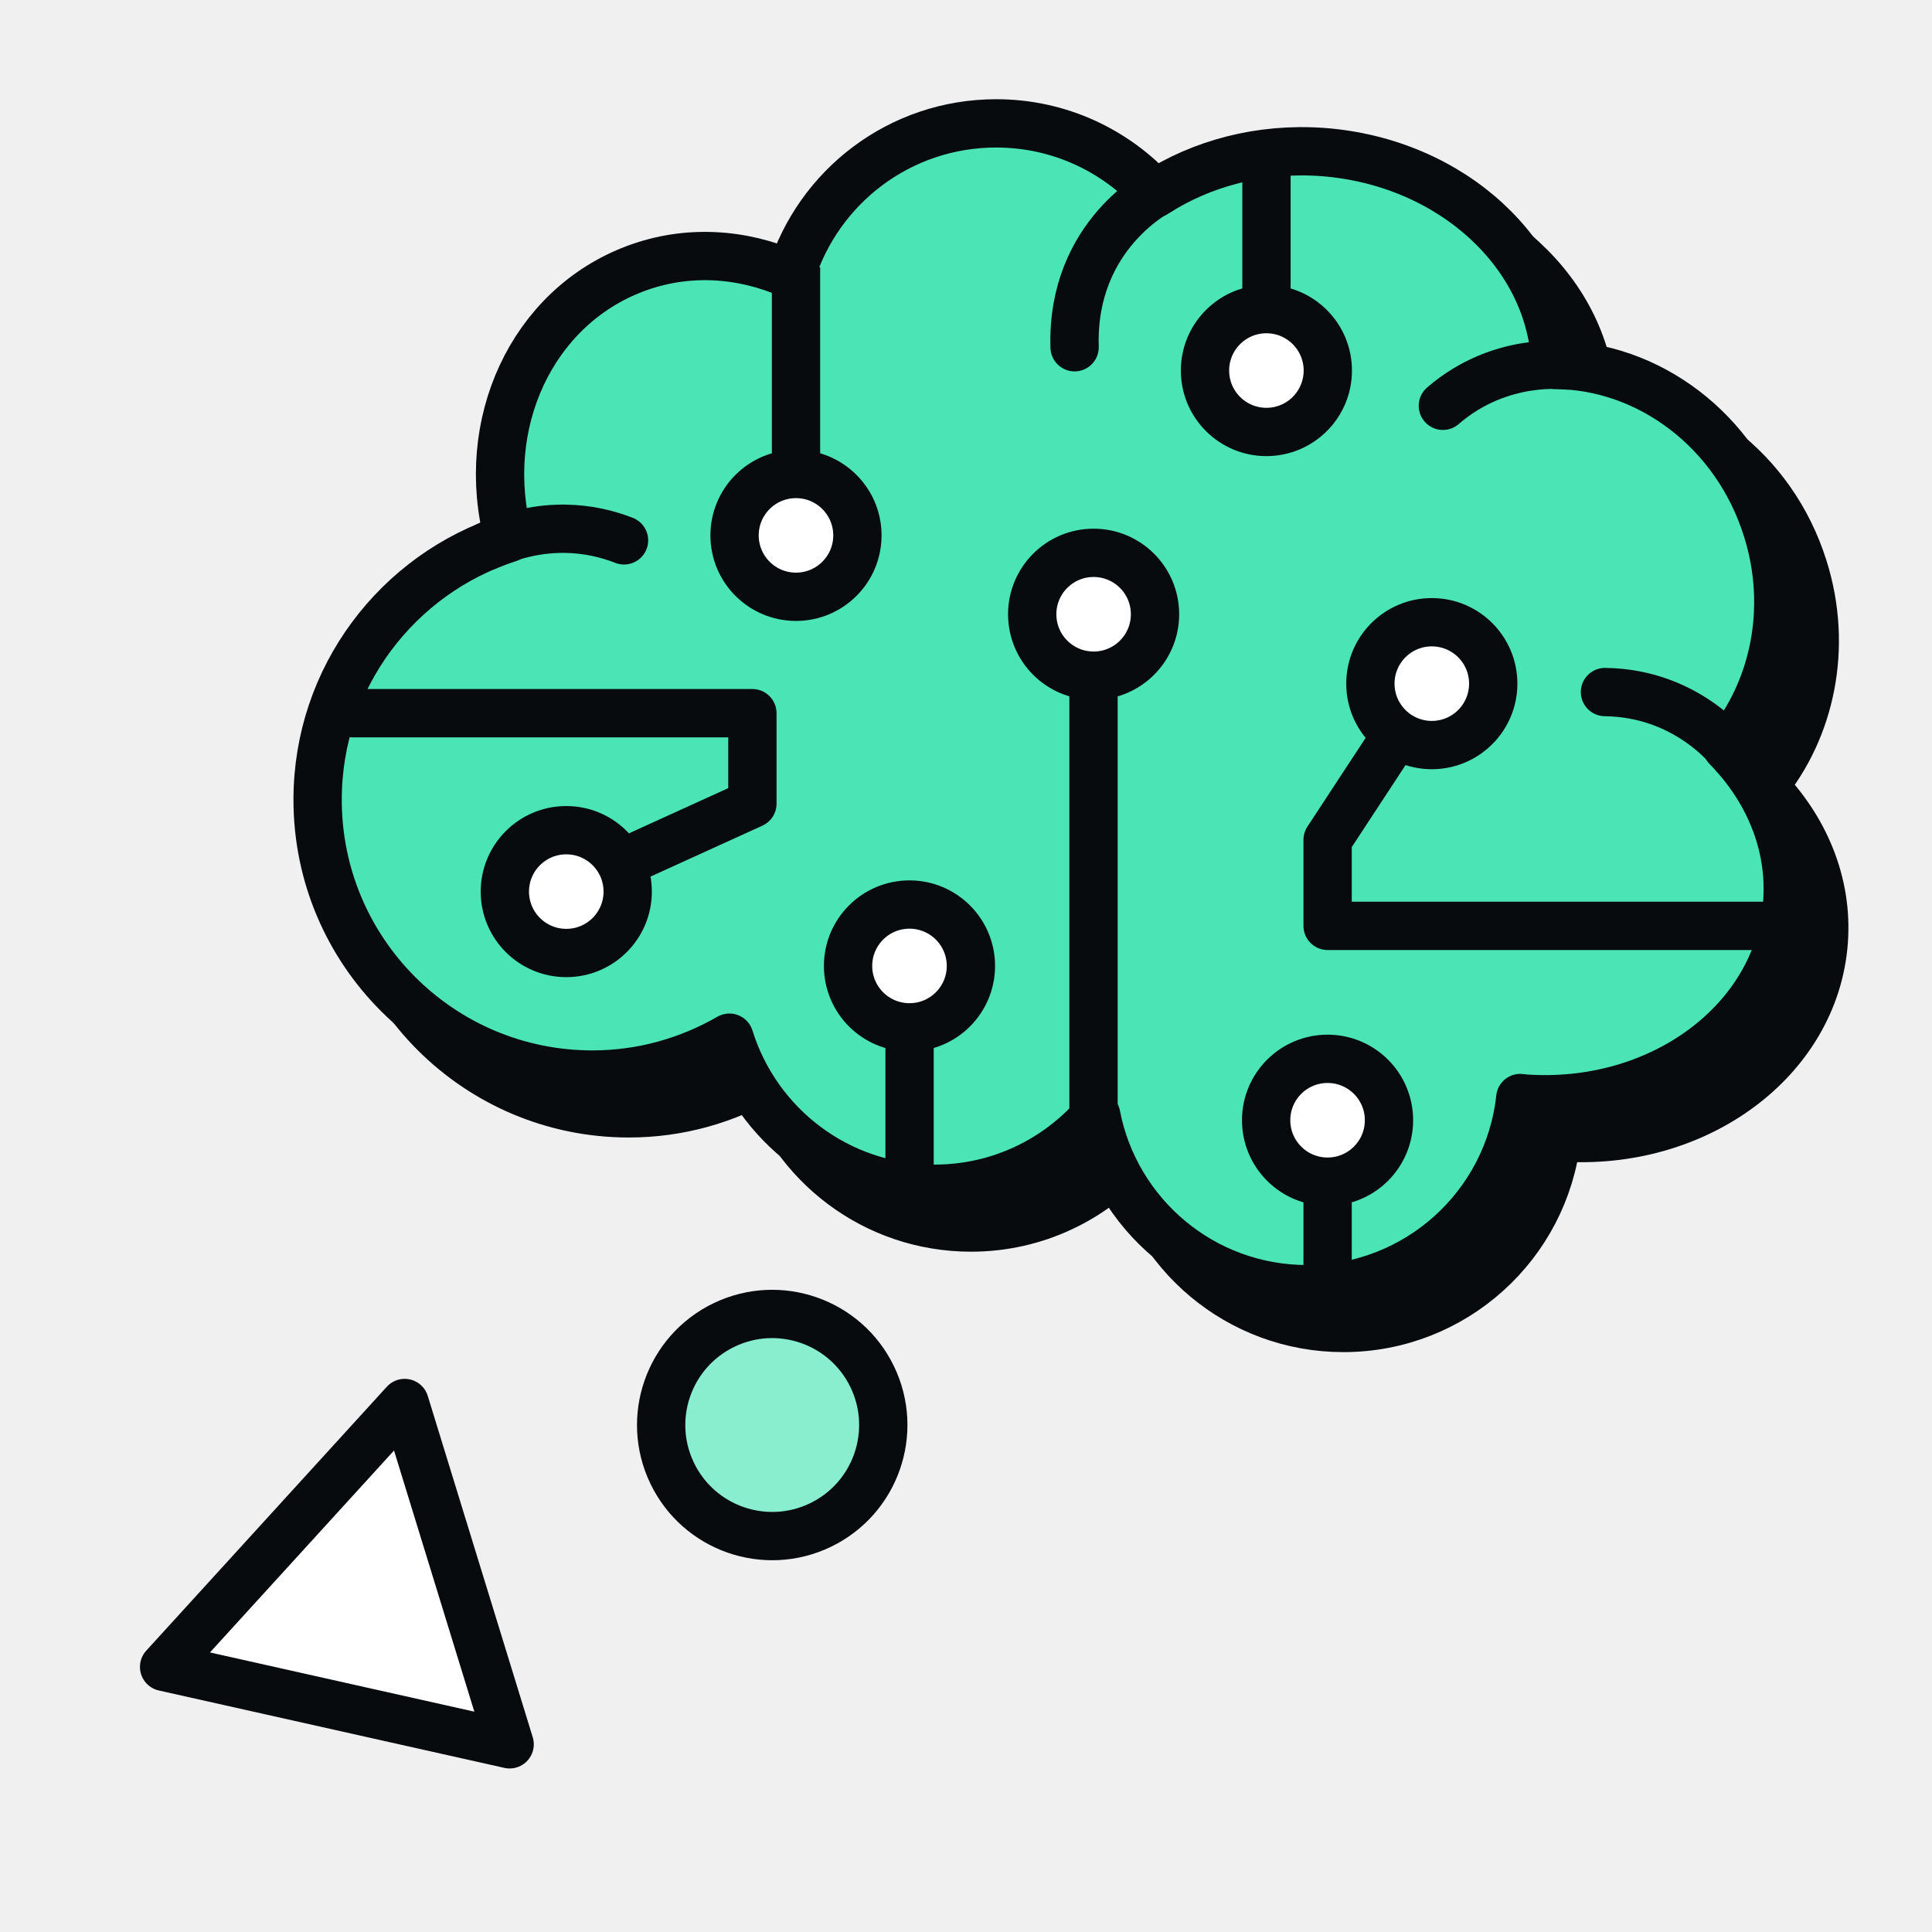
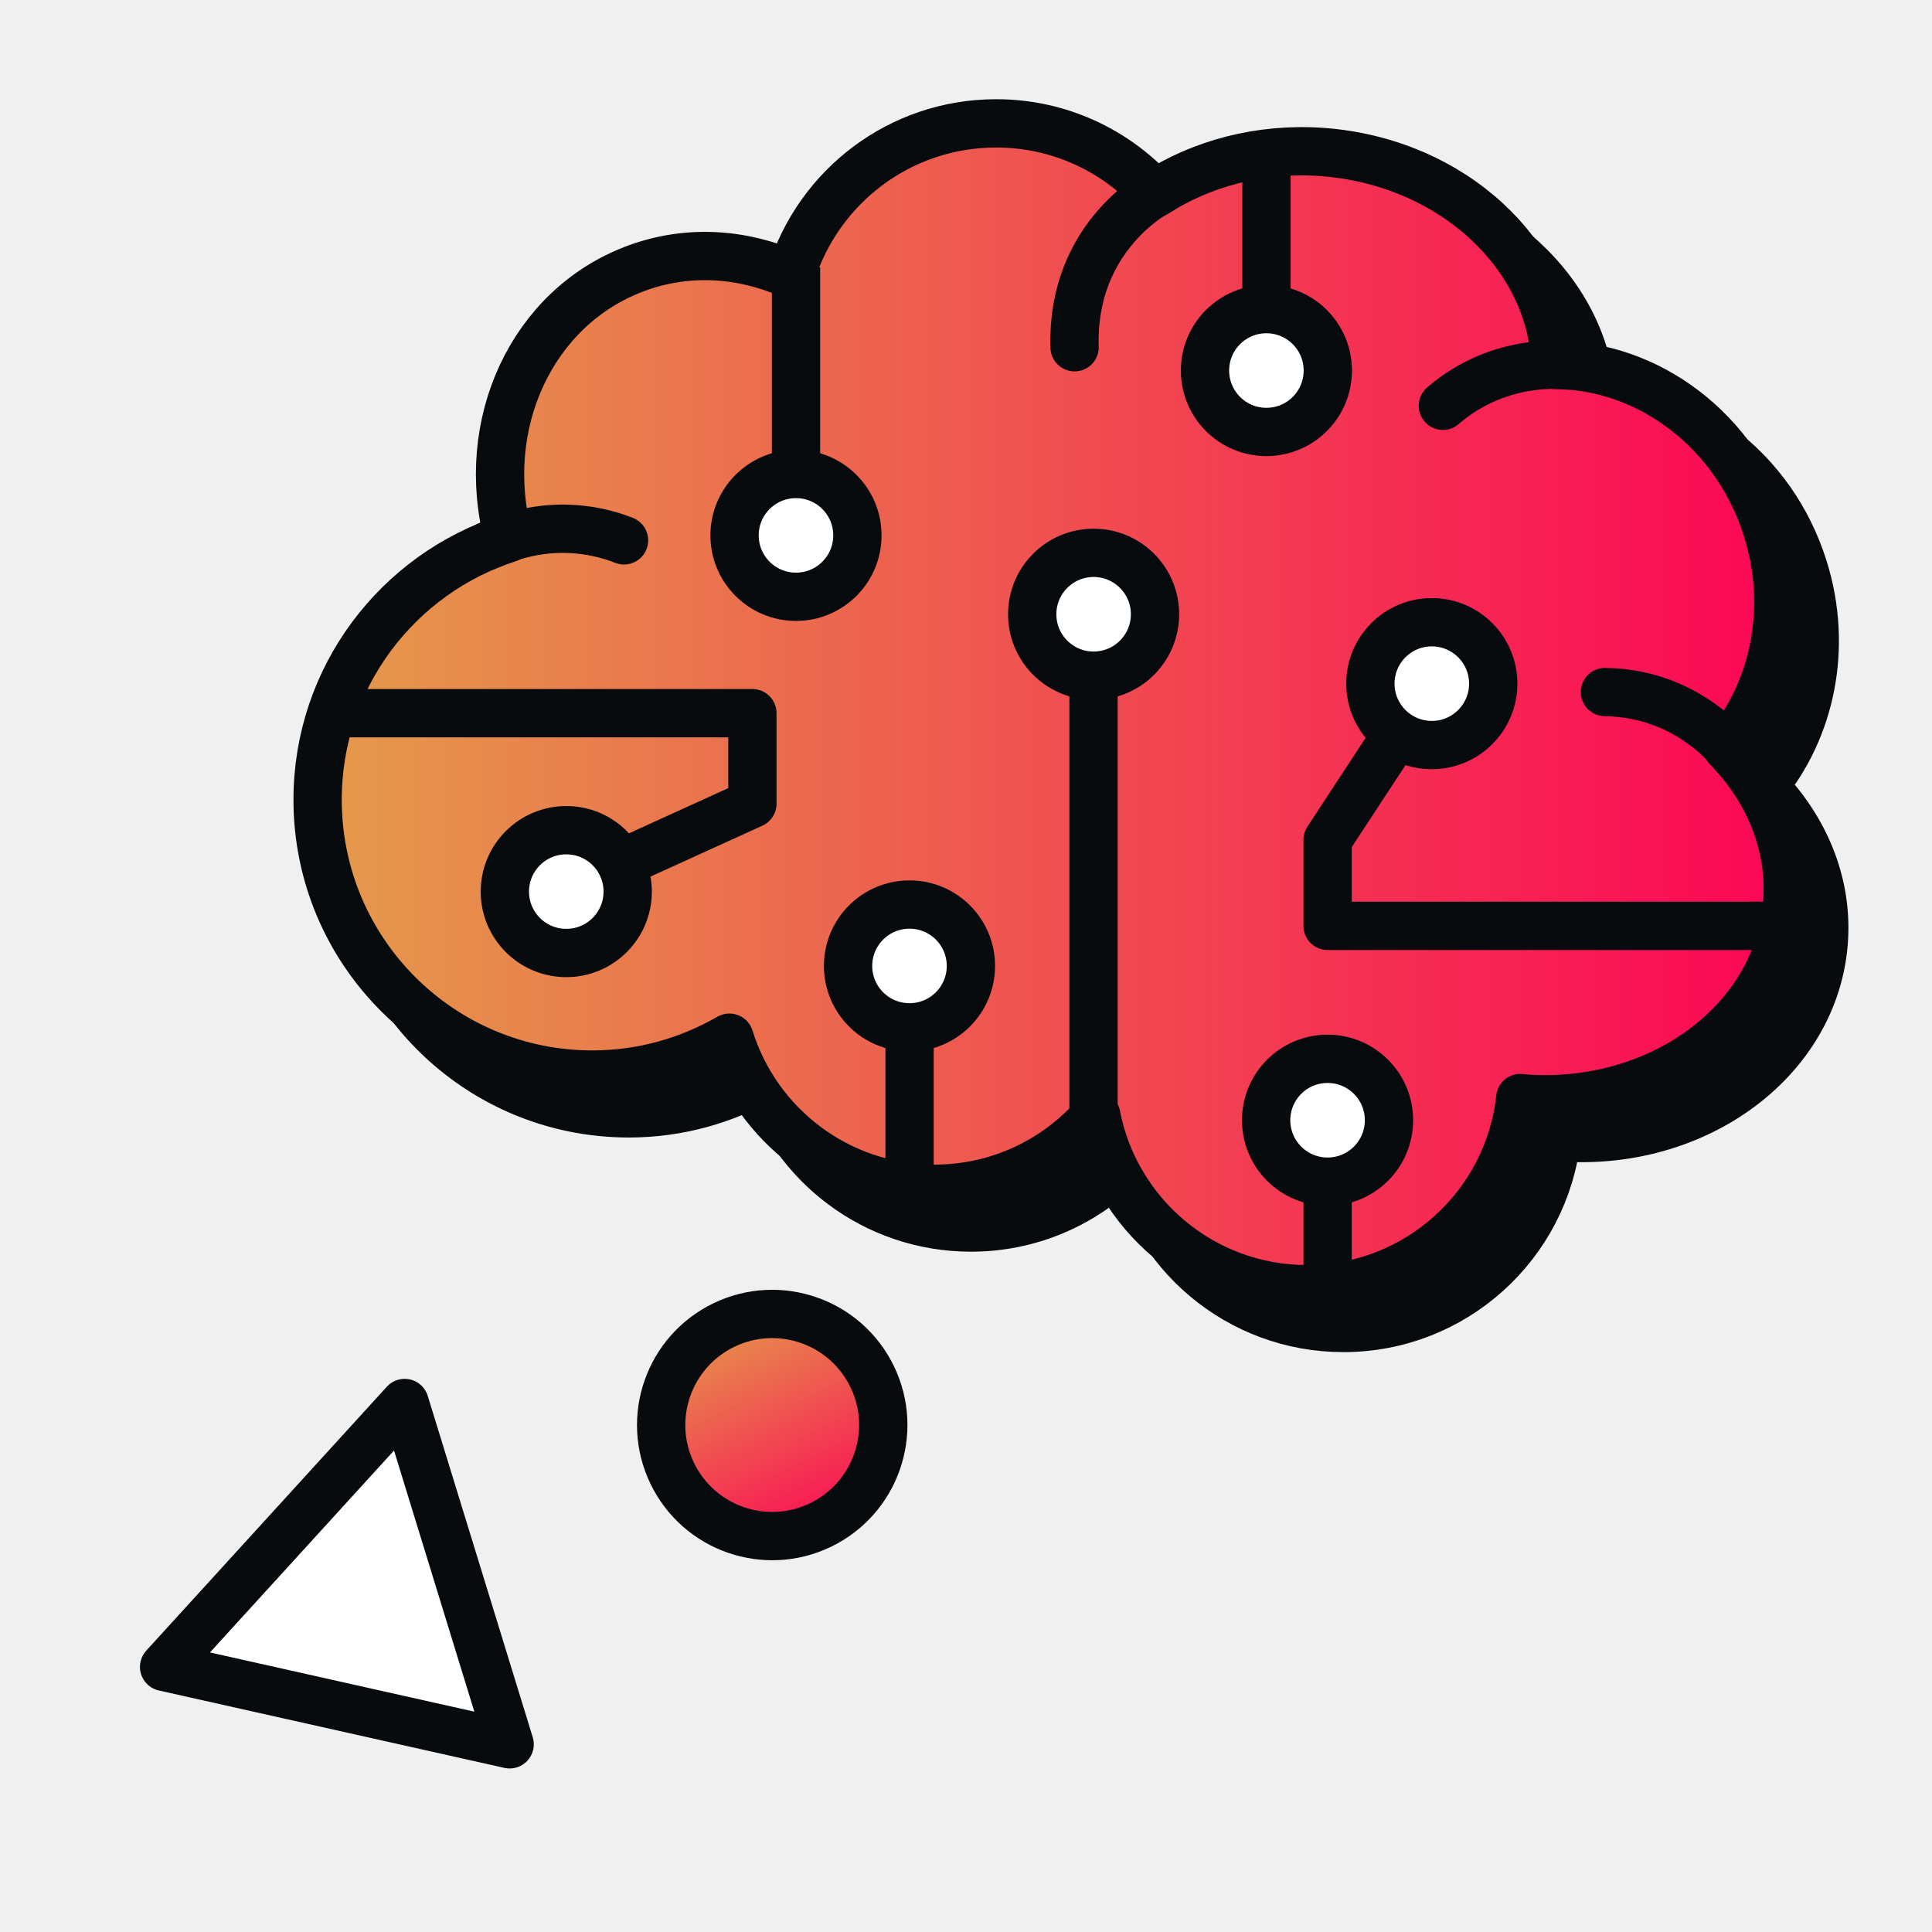
- <svg xmlns="http://www.w3.org/2000/svg" width="100%" height="100%" viewBox="0 0 48 48" fill="none" preserveAspectRatio="xMidYMid meet" aria-hidden="true" role="img">
-   <path d="M43.817 19.528C44.984 18.115 45.428 16.08 44.807 14.11C44.036 11.647 41.857 10.046 39.55 10.03C39.464 7.3 36.985 4.982 33.768 4.741C32.204 4.628 30.748 5.03 29.597 5.774C28.622 4.703 27.22 4.029 25.656 4.029C23.258 4.029 21.234 5.608 20.559 7.787C19.349 7.252 17.979 7.155 16.694 7.637C14.113 8.601 12.786 11.514 13.54 14.335C10.789 15.218 8.797 17.794 8.797 20.835C8.797 24.604 11.854 27.661 15.623 27.661C16.865 27.661 18.022 27.324 19.028 26.745C19.703 28.919 21.727 30.498 24.125 30.498C25.731 30.498 27.166 29.786 28.141 28.668C28.612 31.13 30.775 32.993 33.377 32.993C36.123 32.993 38.388 30.916 38.677 28.244C38.704 28.244 38.731 28.25 38.757 28.255C42.163 28.507 45.096 26.322 45.311 23.389C45.418 21.938 44.834 20.572 43.812 19.528H43.817Z" fill="#080B0E" stroke="#080B0E" stroke-width="1.2" stroke-linejoin="round" />
-   <path d="M42.911 18.564C44.078 17.151 44.522 15.116 43.901 13.146C43.13 10.683 40.951 9.082 38.644 9.066C38.558 6.336 36.079 4.018 32.861 3.777C31.298 3.664 29.842 4.066 28.691 4.81C27.716 3.739 26.314 3.065 24.75 3.065C22.352 3.065 20.328 4.644 19.653 6.823C18.443 6.288 17.073 6.191 15.788 6.673C13.207 7.637 11.879 10.549 12.634 13.371C9.882 14.254 7.891 16.829 7.891 19.87C7.891 23.64 10.948 26.697 14.717 26.697C15.959 26.697 17.115 26.36 18.122 25.781C18.797 27.955 20.82 29.534 23.219 29.534C24.825 29.534 26.26 28.822 27.234 27.703C27.706 30.166 29.869 32.029 32.471 32.029C35.217 32.029 37.482 29.952 37.771 27.28C37.798 27.28 37.824 27.286 37.851 27.291C41.256 27.543 44.19 25.358 44.404 22.424C44.511 20.974 43.928 19.608 42.905 18.564H42.911Z" fill="#4BE4B4" stroke="#080B0E" stroke-width="1.2" stroke-linejoin="round" />
-   <path d="M28.834 4.719C28.834 4.719 26.612 5.806 26.698 8.627" stroke="#080B0E" stroke-width="1.2" stroke-miterlimit="10" stroke-linecap="round" />
-   <path d="M38.942 9.081C38.942 9.081 37.282 8.84 35.848 10.082" stroke="#080B0E" stroke-width="1.2" stroke-miterlimit="10" stroke-linecap="round" />
-   <path d="M43.098 18.768C43.098 18.768 42.006 17.22 39.875 17.194" stroke="#080B0E" stroke-width="1.2" stroke-miterlimit="10" stroke-linecap="round" />
-   <path d="M15.504 13.425C14.711 13.114 13.512 12.921 12.109 13.564" stroke="#080B0E" stroke-width="1.2" stroke-miterlimit="10" stroke-linecap="round" />
-   <path d="M19.777 6.641V11.974" stroke="#080B0E" stroke-width="1.2" stroke-linejoin="round" />
-   <path d="M19.776 14.827C20.619 14.827 21.302 14.144 21.302 13.302C21.302 12.459 20.619 11.776 19.776 11.776C18.933 11.776 18.25 12.459 18.25 13.302C18.25 14.144 18.933 14.827 19.776 14.827Z" fill="white" stroke="#080B0E" stroke-width="1.2" stroke-linejoin="round" />
-   <path d="M31.465 3.82V7.883" stroke="#080B0E" stroke-width="1.2" stroke-linejoin="round" />
-   <path d="M31.463 10.732C32.306 10.732 32.989 10.049 32.989 9.206C32.989 8.363 32.306 7.68 31.463 7.68C30.621 7.68 29.938 8.363 29.938 9.206C29.938 10.049 30.621 10.732 31.463 10.732Z" fill="white" stroke="#080B0E" stroke-width="1.2" stroke-linejoin="round" />
-   <path d="M22.598 29.39V25.326" stroke="#080B0E" stroke-width="1.2" stroke-linejoin="round" />
-   <path d="M22.596 25.524C23.439 25.524 24.122 24.841 24.122 23.998C24.122 23.156 23.439 22.473 22.596 22.473C21.753 22.473 21.07 23.156 21.07 23.998C21.07 24.841 21.753 25.524 22.596 25.524Z" fill="white" stroke="#080B0E" stroke-width="1.2" stroke-linejoin="round" />
-   <path d="M32.984 32.029V29.154" stroke="#080B0E" stroke-width="1.2" stroke-linejoin="round" />
-   <path d="M32.983 29.358C33.826 29.358 34.509 28.675 34.509 27.832C34.509 26.989 33.826 26.306 32.983 26.306C32.14 26.306 31.457 26.989 31.457 27.832C31.457 28.675 32.14 29.358 32.983 29.358Z" fill="white" stroke="#080B0E" stroke-width="1.2" stroke-linejoin="round" />
-   <path d="M27.168 27.848V16.787" stroke="#080B0E" stroke-width="1.2" stroke-linejoin="round" />
-   <path d="M27.17 16.787C28.013 16.787 28.696 16.104 28.696 15.261C28.696 14.418 28.013 13.735 27.17 13.735C26.328 13.735 25.645 14.418 25.645 15.261C25.645 16.104 26.328 16.787 27.17 16.787Z" fill="white" stroke="#080B0E" stroke-width="1.2" stroke-linejoin="round" />
-   <path d="M35.573 18.511C36.416 18.511 37.099 17.827 37.099 16.985C37.099 16.142 36.416 15.459 35.573 15.459C34.73 15.459 34.047 16.142 34.047 16.985C34.047 17.827 34.73 18.511 35.573 18.511Z" fill="white" stroke="#080B0E" stroke-width="1.2" stroke-linejoin="round" />
-   <path d="M14.069 23.677C14.912 23.677 15.595 22.994 15.595 22.152C15.595 21.309 14.912 20.626 14.069 20.626C13.226 20.626 12.543 21.309 12.543 22.152C12.543 22.994 13.226 23.677 14.069 23.677Z" fill="white" stroke="#080B0E" stroke-width="1.2" stroke-linejoin="round" />
-   <path d="M34.708 18.238L32.984 20.867V23.003H44.42" stroke="#080B0E" stroke-width="1.2" stroke-linejoin="round" />
-   <path d="M8.242 17.719H18.693V19.967L15.422 21.456" stroke="#080B0E" stroke-width="1.2" stroke-linejoin="round" />
-   <circle cx="19.186" cy="35.404" r="2.759" transform="rotate(64.2794 19.1856 35.4038)" fill="#89EECE" stroke="#080B0E" stroke-width="1.2" />
-   <path d="M10.054 34.857L12.662 43.337L4.077 41.414L10.054 34.857Z" fill="white" stroke="#080B0E" stroke-width="1.2" stroke-linejoin="round" />
+ <svg xmlns="http://www.w3.org/2000/svg" xmlns:xlink="http://www.w3.org/1999/xlink" width="100%" height="100%" viewBox="0 0 48 48" fill="none" preserveAspectRatio="xMidYMid meet" aria-hidden="true" role="img" version="1.1" id="svg21">
+   <defs id="defs21">
+     <linearGradient id="linearGradient21">
+       <stop style="stop-color:#e49d4b;stop-opacity:1;" offset="0" id="stop21" />
+       <stop style="stop-color:#fc0356;stop-opacity:1;" offset="1" id="stop22" />
+     </linearGradient>
+     <linearGradient xlink:href="#linearGradient21" id="linearGradient22" x1="7.291" y1="17.547" x2="45.017" y2="17.547" gradientUnits="userSpaceOnUse" />
+     <linearGradient xlink:href="#linearGradient21" id="linearGradient24" x1="15.827" y1="35.404" x2="22.544" y2="35.404" gradientUnits="userSpaceOnUse" />
+   </defs>
+   <path d="M43.817 19.528C44.984 18.115 45.428 16.08 44.807 14.11C44.036 11.647 41.857 10.046 39.55 10.03C39.464 7.3 36.985 4.982 33.768 4.741C32.204 4.628 30.748 5.03 29.597 5.774C28.622 4.703 27.22 4.029 25.656 4.029C23.258 4.029 21.234 5.608 20.559 7.787C19.349 7.252 17.979 7.155 16.694 7.637C14.113 8.601 12.786 11.514 13.54 14.335C10.789 15.218 8.797 17.794 8.797 20.835C8.797 24.604 11.854 27.661 15.623 27.661C16.865 27.661 18.022 27.324 19.028 26.745C19.703 28.919 21.727 30.498 24.125 30.498C25.731 30.498 27.166 29.786 28.141 28.668C28.612 31.13 30.775 32.993 33.377 32.993C36.123 32.993 38.388 30.916 38.677 28.244C38.704 28.244 38.731 28.25 38.757 28.255C42.163 28.507 45.096 26.322 45.311 23.389C45.418 21.938 44.834 20.572 43.812 19.528H43.817Z" fill="#080B0E" stroke="#080B0E" stroke-width="1.2" stroke-linejoin="round" id="path1" />
+   <path d="M42.911 18.564C44.078 17.151 44.522 15.116 43.901 13.146C43.13 10.683 40.951 9.082 38.644 9.066C38.558 6.336 36.079 4.018 32.861 3.777C31.298 3.664 29.842 4.066 28.691 4.81C27.716 3.739 26.314 3.065 24.75 3.065C22.352 3.065 20.328 4.644 19.653 6.823C18.443 6.288 17.073 6.191 15.788 6.673C13.207 7.637 11.879 10.549 12.634 13.371C9.882 14.254 7.891 16.829 7.891 19.87C7.891 23.64 10.948 26.697 14.717 26.697C15.959 26.697 17.115 26.36 18.122 25.781C18.797 27.955 20.82 29.534 23.219 29.534C24.825 29.534 26.26 28.822 27.234 27.703C27.706 30.166 29.869 32.029 32.471 32.029C35.217 32.029 37.482 29.952 37.771 27.28C37.798 27.28 37.824 27.286 37.851 27.291C41.256 27.543 44.19 25.358 44.404 22.424C44.511 20.974 43.928 19.608 42.905 18.564H42.911Z" fill="#4BE4B4" stroke="#080B0E" stroke-width="1.2" stroke-linejoin="round" id="path2" style="fill:url(#linearGradient22)" />
+   <path d="M28.834 4.719C28.834 4.719 26.612 5.806 26.698 8.627" stroke="#080B0E" stroke-width="1.2" stroke-miterlimit="10" stroke-linecap="round" id="path3" />
+   <path d="M38.942 9.081C38.942 9.081 37.282 8.84 35.848 10.082" stroke="#080B0E" stroke-width="1.2" stroke-miterlimit="10" stroke-linecap="round" id="path4" />
+   <path d="M43.098 18.768C43.098 18.768 42.006 17.22 39.875 17.194" stroke="#080B0E" stroke-width="1.2" stroke-miterlimit="10" stroke-linecap="round" id="path5" />
+   <path d="M15.504 13.425C14.711 13.114 13.512 12.921 12.109 13.564" stroke="#080B0E" stroke-width="1.2" stroke-miterlimit="10" stroke-linecap="round" id="path6" />
+   <path d="M19.777 6.641V11.974" stroke="#080B0E" stroke-width="1.2" stroke-linejoin="round" id="path7" />
+   <path d="M19.776 14.827C20.619 14.827 21.302 14.144 21.302 13.302C21.302 12.459 20.619 11.776 19.776 11.776C18.933 11.776 18.25 12.459 18.25 13.302C18.25 14.144 18.933 14.827 19.776 14.827Z" fill="white" stroke="#080B0E" stroke-width="1.2" stroke-linejoin="round" id="path8" />
+   <path d="M31.465 3.82V7.883" stroke="#080B0E" stroke-width="1.2" stroke-linejoin="round" id="path9" />
+   <path d="M31.463 10.732C32.306 10.732 32.989 10.049 32.989 9.206C32.989 8.363 32.306 7.68 31.463 7.68C30.621 7.68 29.938 8.363 29.938 9.206C29.938 10.049 30.621 10.732 31.463 10.732Z" fill="white" stroke="#080B0E" stroke-width="1.2" stroke-linejoin="round" id="path10" />
+   <path d="M22.598 29.39V25.326" stroke="#080B0E" stroke-width="1.2" stroke-linejoin="round" id="path11" />
+   <path d="M22.596 25.524C23.439 25.524 24.122 24.841 24.122 23.998C24.122 23.156 23.439 22.473 22.596 22.473C21.753 22.473 21.07 23.156 21.07 23.998C21.07 24.841 21.753 25.524 22.596 25.524Z" fill="white" stroke="#080B0E" stroke-width="1.2" stroke-linejoin="round" id="path12" />
+   <path d="M32.984 32.029V29.154" stroke="#080B0E" stroke-width="1.2" stroke-linejoin="round" id="path13" />
+   <path d="M32.983 29.358C33.826 29.358 34.509 28.675 34.509 27.832C34.509 26.989 33.826 26.306 32.983 26.306C32.14 26.306 31.457 26.989 31.457 27.832C31.457 28.675 32.14 29.358 32.983 29.358Z" fill="white" stroke="#080B0E" stroke-width="1.2" stroke-linejoin="round" id="path14" />
+   <path d="M27.168 27.848V16.787" stroke="#080B0E" stroke-width="1.2" stroke-linejoin="round" id="path15" />
+   <path d="M27.17 16.787C28.013 16.787 28.696 16.104 28.696 15.261C28.696 14.418 28.013 13.735 27.17 13.735C26.328 13.735 25.645 14.418 25.645 15.261C25.645 16.104 26.328 16.787 27.17 16.787Z" fill="white" stroke="#080B0E" stroke-width="1.2" stroke-linejoin="round" id="path16" />
+   <path d="M35.573 18.511C36.416 18.511 37.099 17.827 37.099 16.985C37.099 16.142 36.416 15.459 35.573 15.459C34.73 15.459 34.047 16.142 34.047 16.985C34.047 17.827 34.73 18.511 35.573 18.511Z" fill="white" stroke="#080B0E" stroke-width="1.2" stroke-linejoin="round" id="path17" />
+   <path d="M14.069 23.677C14.912 23.677 15.595 22.994 15.595 22.152C15.595 21.309 14.912 20.626 14.069 20.626C13.226 20.626 12.543 21.309 12.543 22.152C12.543 22.994 13.226 23.677 14.069 23.677Z" fill="white" stroke="#080B0E" stroke-width="1.2" stroke-linejoin="round" id="path18" />
+   <path d="M34.708 18.238L32.984 20.867V23.003H44.42" stroke="#080B0E" stroke-width="1.2" stroke-linejoin="round" id="path19" />
+   <path d="M8.242 17.719H18.693V19.967L15.422 21.456" stroke="#080B0E" stroke-width="1.2" stroke-linejoin="round" id="path20" />
+   <circle cx="19.186" cy="35.404" r="2.759" transform="rotate(64.2794 19.1856 35.4038)" fill="#89EECE" stroke="#080B0E" stroke-width="1.2" id="circle20" style="fill:url(#linearGradient24)" />
+   <path d="M10.054 34.857L12.662 43.337L4.077 41.414L10.054 34.857Z" fill="white" stroke="#080B0E" stroke-width="1.2" stroke-linejoin="round" id="path21" />
</svg>
